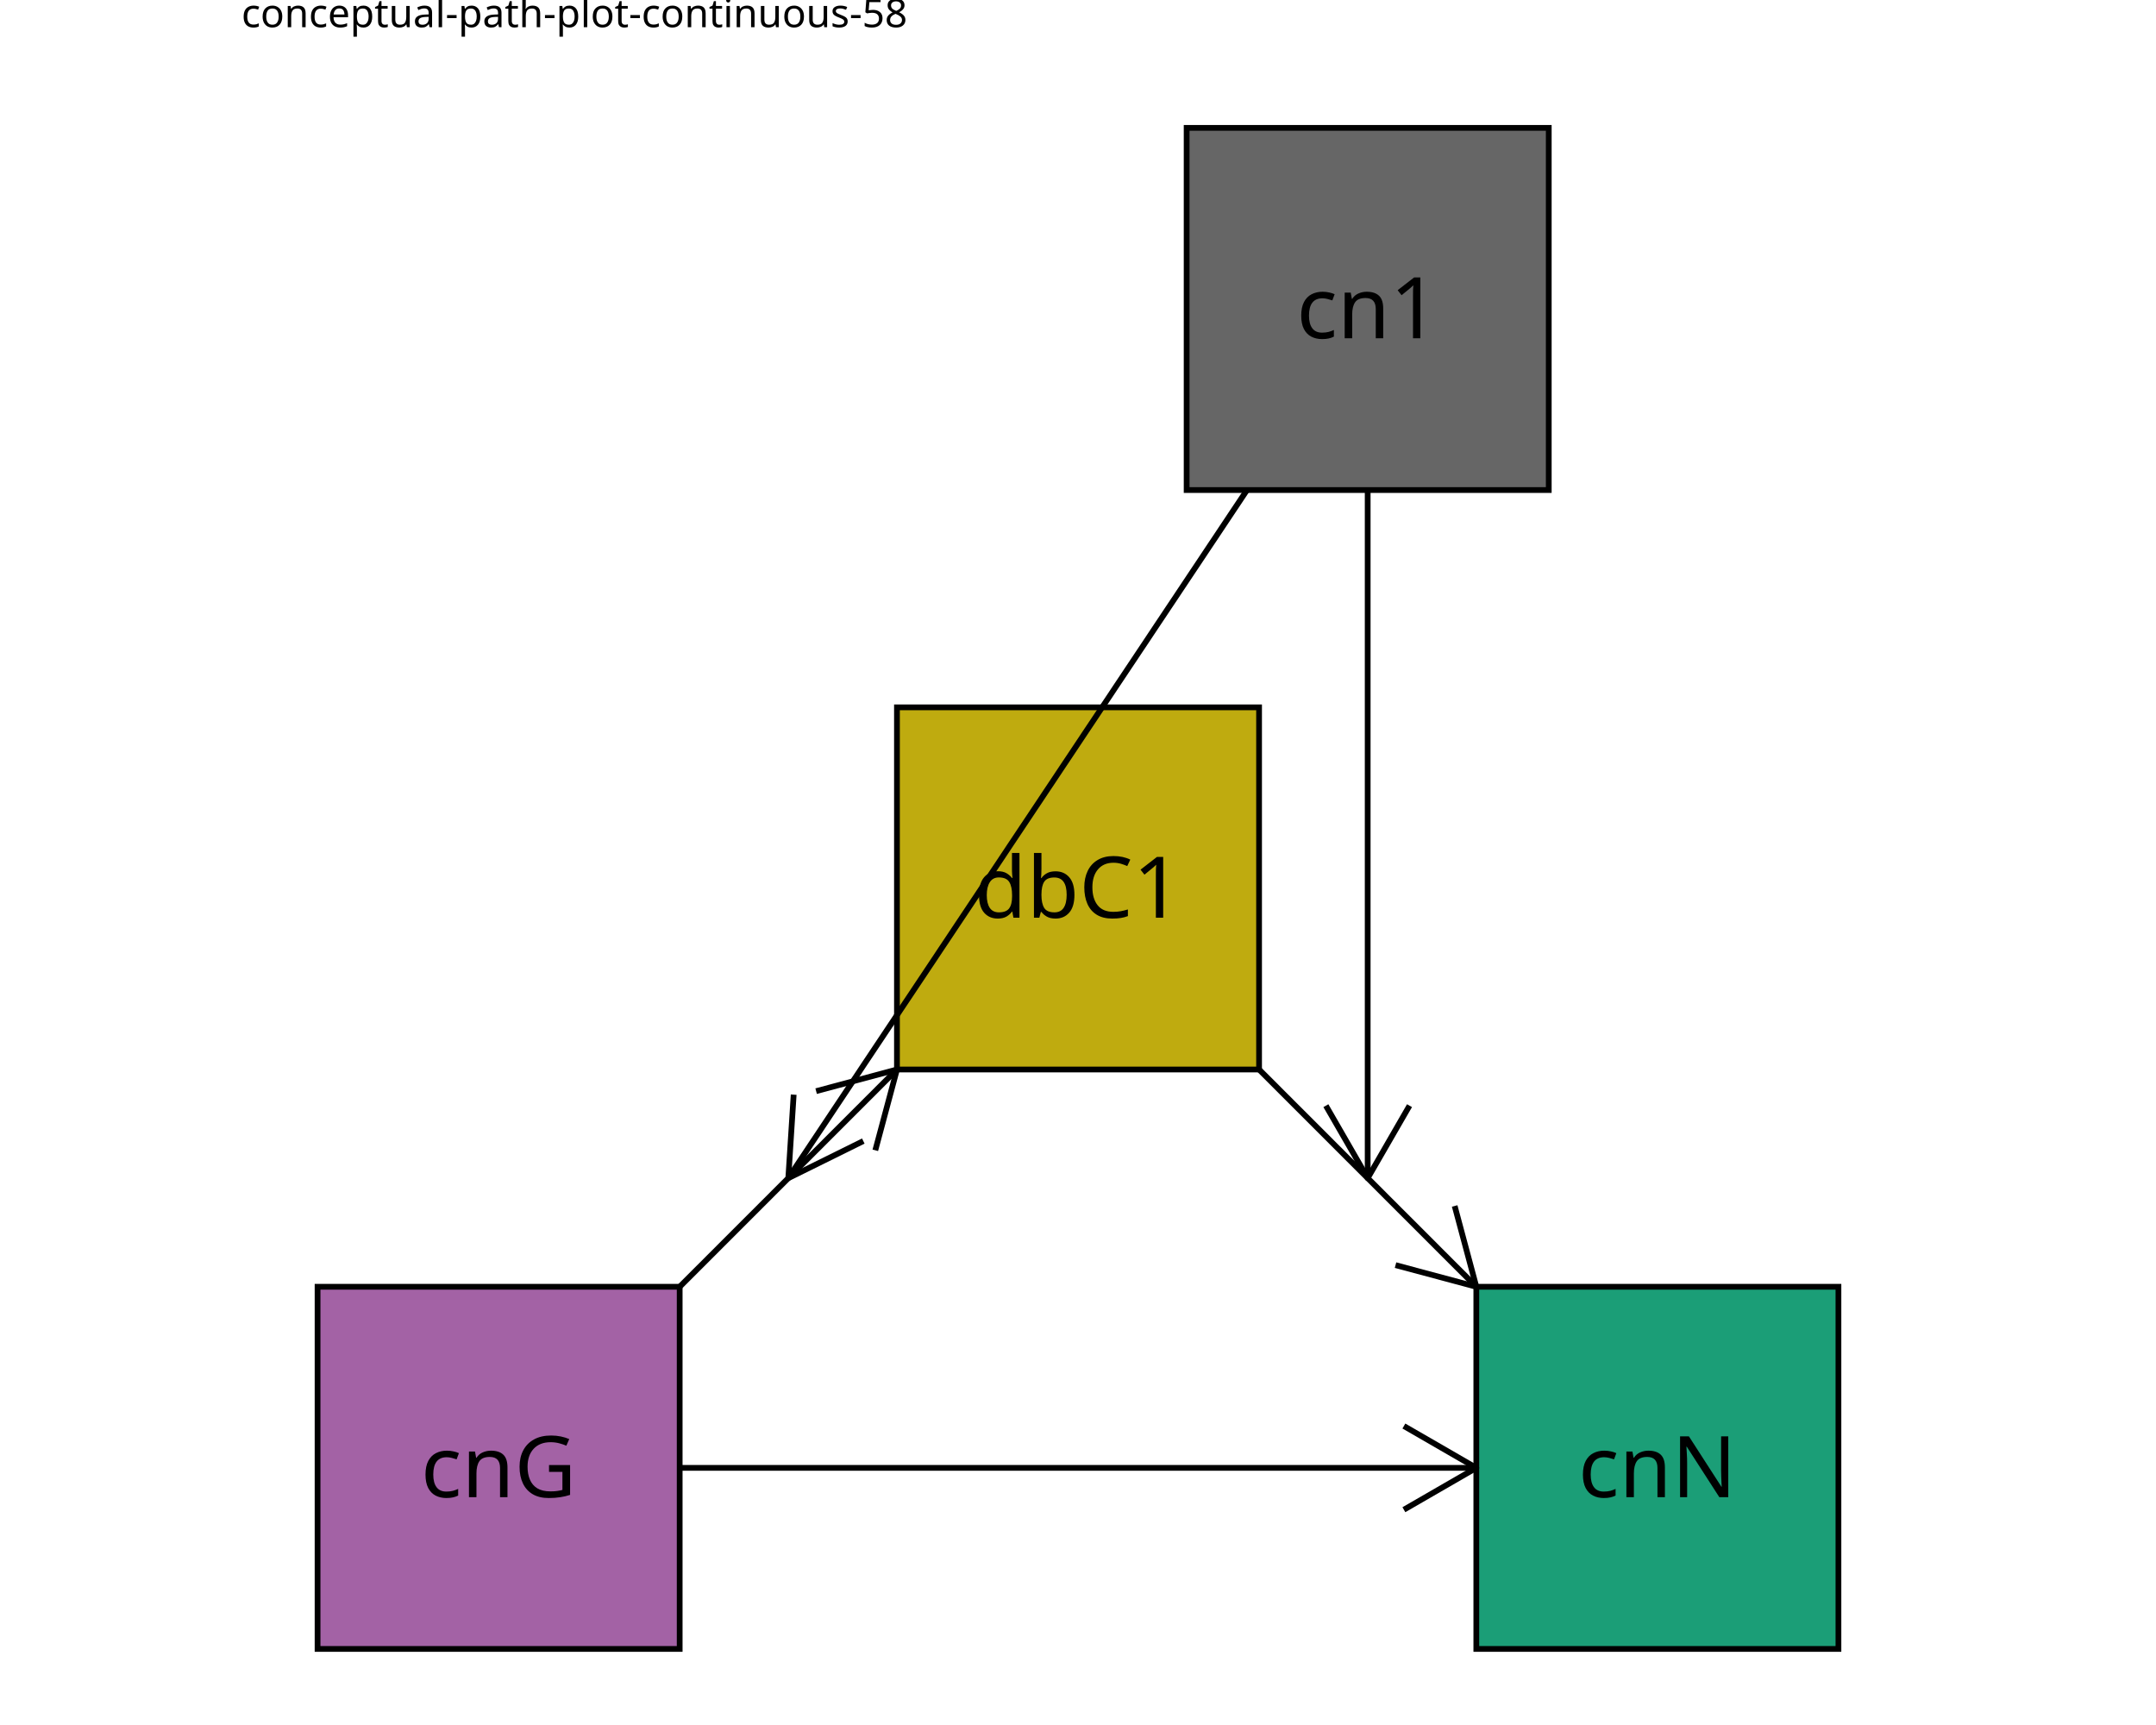
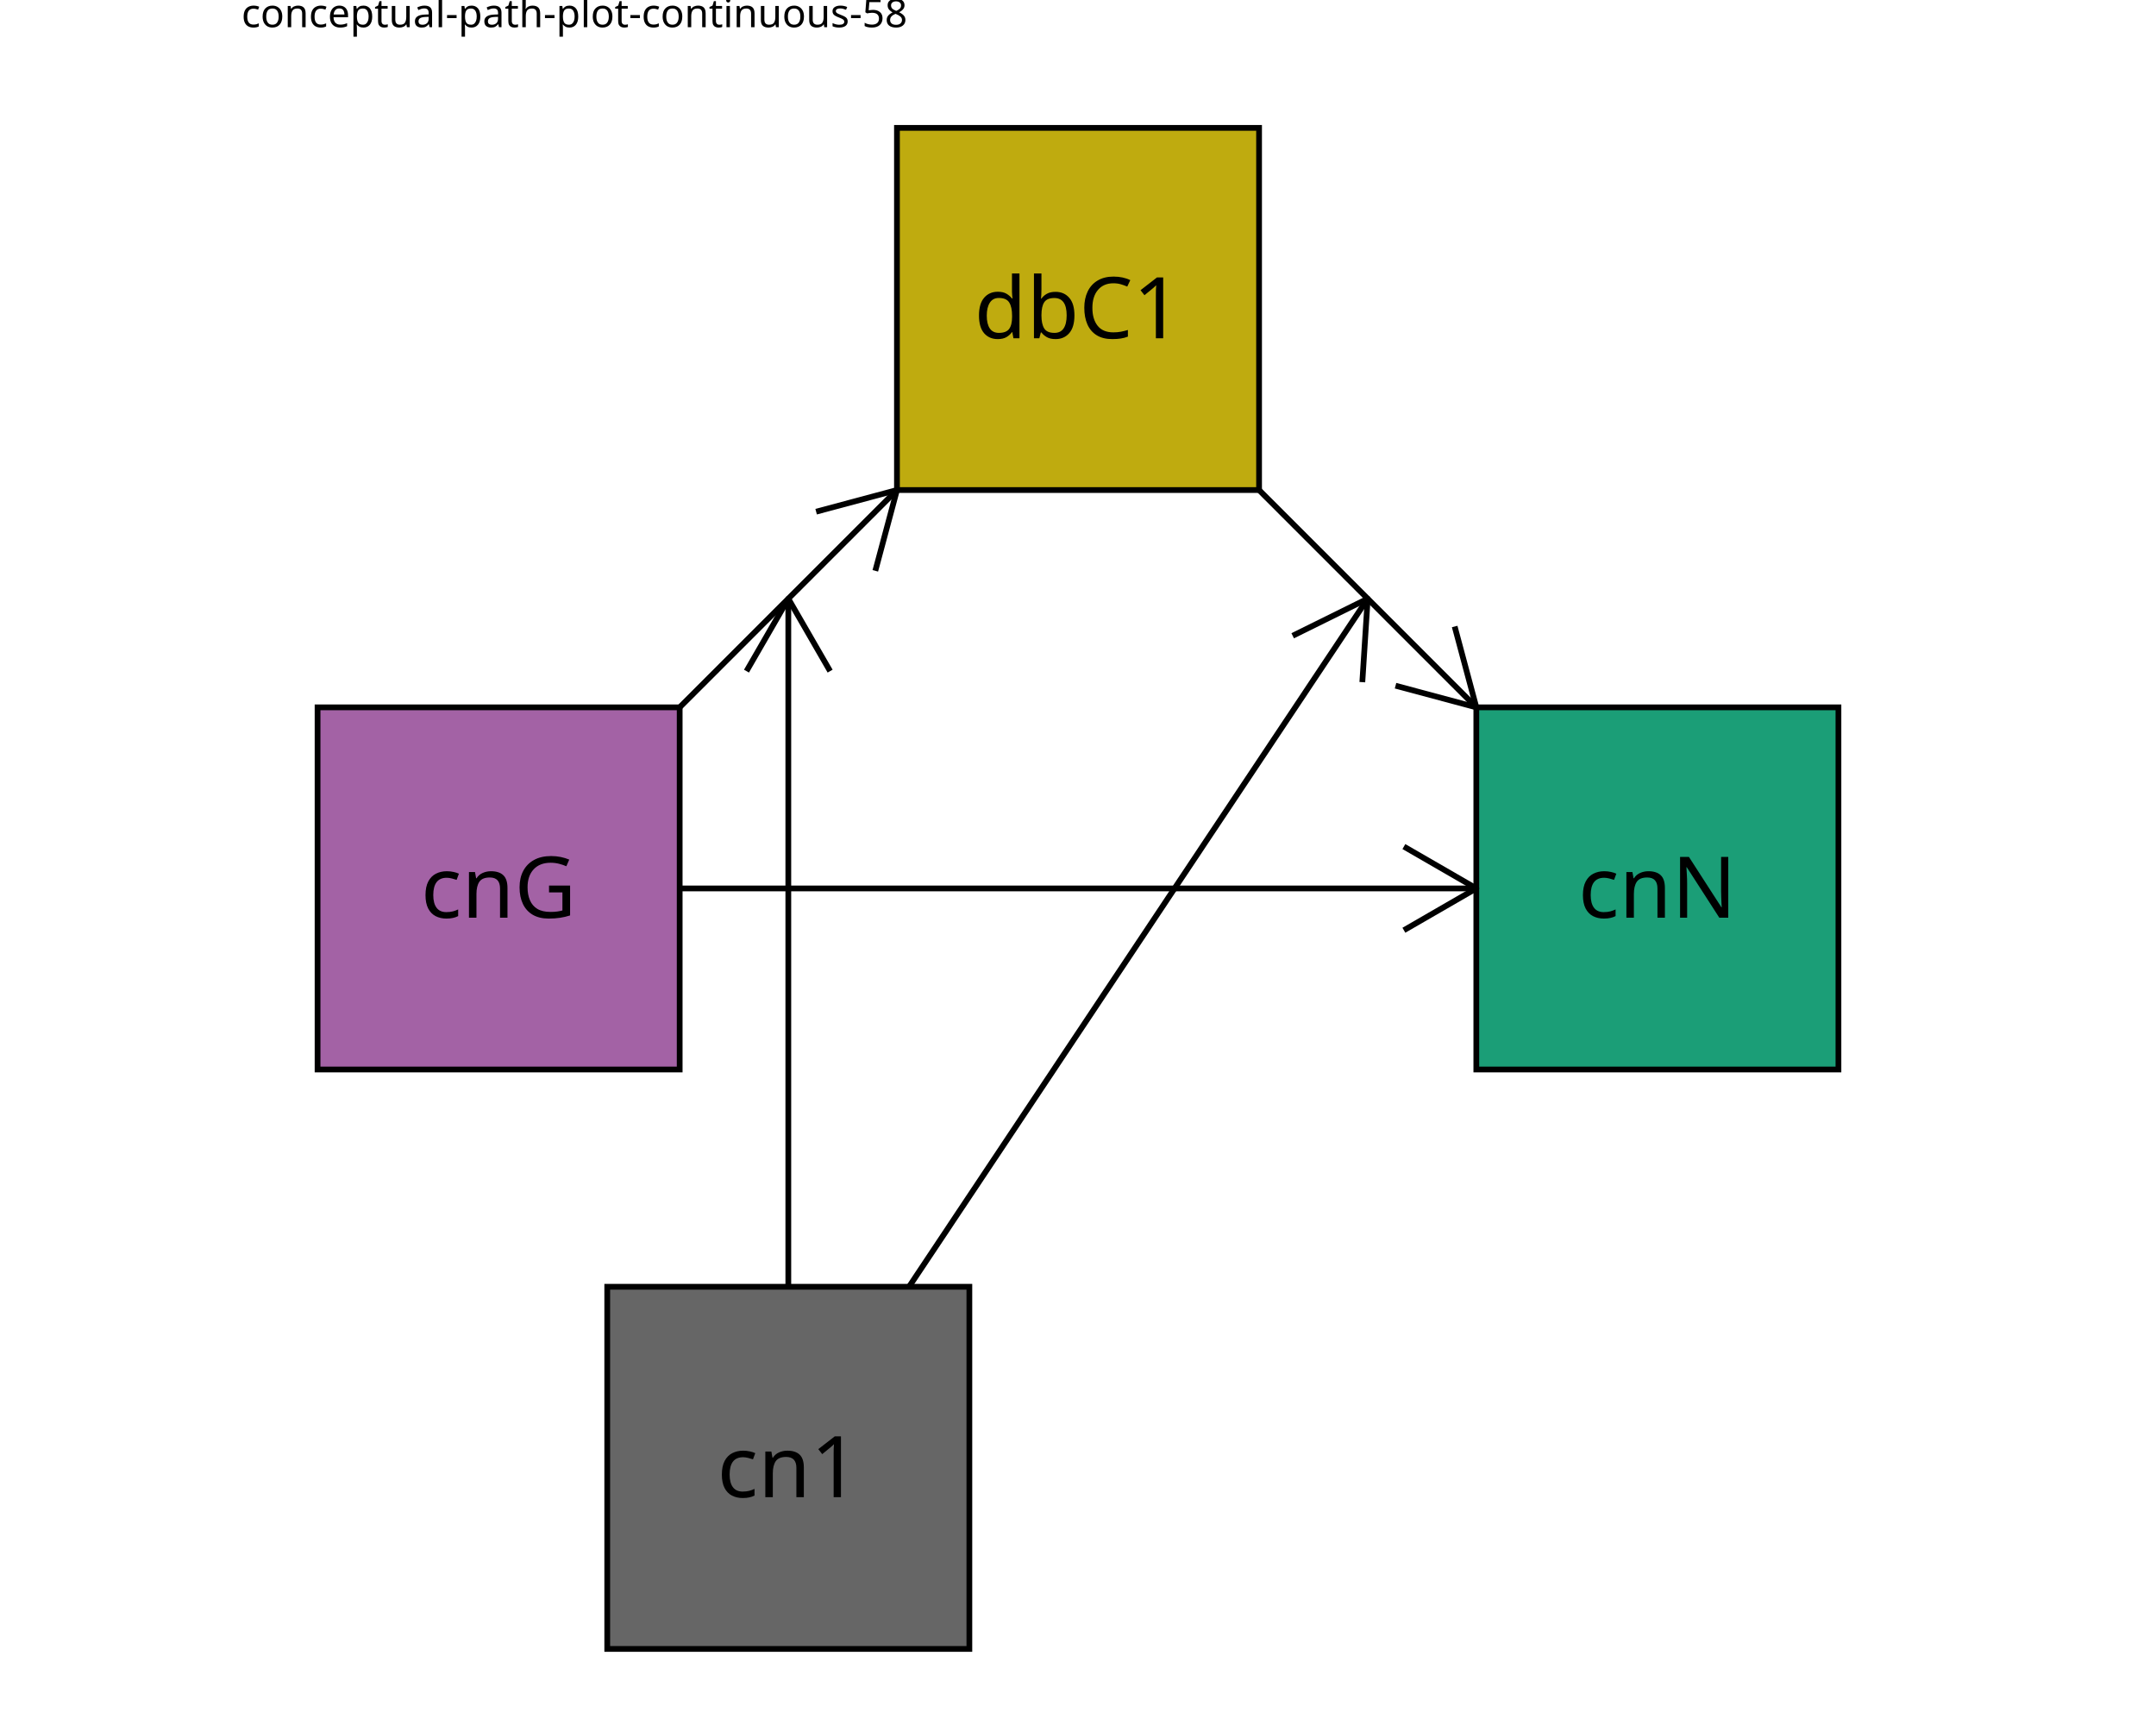
<svg xmlns="http://www.w3.org/2000/svg" class="svglite" data-engine-version="2.0" width="720.00pt" height="576.00pt" viewBox="0 0 720.00 576.00">
  <defs>
    <style type="text/css">
    .svglite line, .svglite polyline, .svglite polygon, .svglite path, .svglite rect, .svglite circle {
      fill: none;
      stroke: #000000;
      stroke-linecap: round;
      stroke-linejoin: round;
      stroke-miterlimit: 10.00;
    }
  </style>
  </defs>
  <rect width="100%" height="100%" style="stroke: none; fill: #FFFFFF;" />
  <defs>
    <clipPath id="cpMC4wMHw3MjAuMDB8MC4wMHw1NzYuMDA=">
      <rect x="0.00" y="0.00" width="720.00" height="576.00" />
    </clipPath>
  </defs>
  <g clip-path="url(#cpMC4wMHw3MjAuMDB8MC4wMHw1NzYuMDA=)">
</g>
  <defs>
    <clipPath id="cpODAuNjV8NjM5LjM1fDAuMDB8NTc2LjAw">
      <rect x="80.65" y="0.00" width="558.70" height="576.00" />
    </clipPath>
  </defs>
  <g clip-path="url(#cpODAuNjV8NjM5LjM1fDAuMDB8NTc2LjAw)">
    <rect x="80.65" y="0.00" width="558.70" height="576.00" style="stroke-width: 10.67; stroke: none;" />
  </g>
  <g clip-path="url(#cpMC4wMHw3MjAuMDB8MC4wMHw1NzYuMDA=)">
</g>
  <defs>
    <clipPath id="cpODAuNjV8NjM5LjM1fDE3LjMwfDU3Ni4wMA==">
      <rect x="80.65" y="17.30" width="558.70" height="558.70" />
    </clipPath>
  </defs>
  <g clip-path="url(#cpODAuNjV8NjM5LjM1fDE3LjMwfDU3Ni4wMA==)">
    <rect x="80.65" y="17.30" width="558.70" height="558.70" style="stroke-width: 10.67; stroke: none;" />
-     <rect x="106.05" y="429.67" width="120.93" height="120.93" style="stroke-width: 1.92; stroke-linecap: butt; stroke-linejoin: miter; fill: #A362A5;" />
-     <rect x="493.02" y="429.67" width="120.93" height="120.93" style="stroke-width: 1.92; stroke-linecap: butt; stroke-linejoin: miter; fill: #1B9E77;" />
-     <rect x="299.54" y="236.19" width="120.93" height="120.93" style="stroke-width: 1.92; stroke-linecap: butt; stroke-linejoin: miter; fill: #BFAB0F;" />
-     <rect x="396.28" y="42.70" width="120.93" height="120.93" style="stroke-width: 1.92; stroke-linecap: butt; stroke-linejoin: miter; fill: #666666;" />
-     <rect x="202.79" y="332.93" width="120.93" height="120.93" style="stroke-width: 1.92; stroke: none; stroke-linecap: butt; stroke-linejoin: miter;" />
-     <rect x="396.28" y="332.93" width="120.93" height="120.93" style="stroke-width: 1.92; stroke: none; stroke-linecap: butt; stroke-linejoin: miter;" />
-     <polyline points="226.98,490.14 229.05,490.14 232.96,490.14 236.87,490.14 240.78,490.14 244.69,490.14 248.60,490.14 252.51,490.14 256.42,490.14 260.32,490.14 264.23,490.14 268.14,490.14 272.05,490.14 275.96,490.14 279.87,490.14 283.78,490.14 287.69,490.14 291.60,490.14 295.50,490.14 299.41,490.14 303.32,490.14 307.23,490.14 311.14,490.14 315.05,490.14 318.96,490.14 322.87,490.14 326.77,490.14 330.68,490.14 334.59,490.14 338.50,490.14 342.41,490.14 346.32,490.14 350.23,490.14 354.14,490.14 358.05,490.14 361.95,490.14 365.86,490.14 369.77,490.14 373.68,490.14 377.59,490.14 381.50,490.14 385.41,490.14 389.32,490.14 393.23,490.14 397.13,490.14 401.04,490.14 404.95,490.14 408.86,490.14 412.77,490.14 416.68,490.14 420.59,490.14 424.50,490.14 428.40,490.14 432.31,490.14 436.22,490.14 440.13,490.14 444.04,490.14 447.95,490.14 451.86,490.14 455.77,490.14 459.68,490.14 463.58,490.14 467.49,490.14 471.40,490.14 475.31,490.14 479.22,490.14 483.13,490.14 487.04,490.14 490.95,490.14 493.02,490.14 " style="stroke-width: 1.92; stroke-linecap: butt;" />
-     <polyline points="468.83,504.11 493.02,490.14 468.83,476.17 " style="stroke-width: 1.92; stroke-linecap: butt;" />
-     <polyline points="226.98,429.67 227.10,429.55 229.05,427.60 231.01,425.64 232.96,423.69 234.92,421.74 236.87,419.78 238.83,417.83 240.78,415.87 242.73,413.92 244.69,411.96 246.64,410.01 248.60,408.05 250.55,406.10 252.51,404.15 254.46,402.19 256.42,400.24 258.37,398.28 260.32,396.33 262.28,394.37 264.23,392.42 266.19,390.46 268.14,388.51 270.10,386.56 272.05,384.60 274.01,382.65 275.96,380.69 277.91,378.74 279.87,376.78 281.82,374.83 283.78,372.87 285.73,370.92 287.69,368.97 289.64,367.01 291.60,365.06 293.55,363.10 295.50,361.15 297.46,359.19 299.41,357.24 299.54,357.12 " style="stroke-width: 1.92; stroke-linecap: butt;" />
-     <polyline points="292.31,384.10 299.54,357.12 272.55,364.35 " style="stroke-width: 1.92; stroke-linecap: butt;" />
-     <polyline points="420.46,357.12 420.59,357.24 422.54,359.19 424.50,361.15 426.45,363.10 428.40,365.06 430.36,367.01 432.31,368.97 434.27,370.92 436.22,372.87 438.18,374.83 440.13,376.78 442.09,378.74 444.04,380.69 445.99,382.65 447.95,384.60 449.90,386.56 451.86,388.51 453.81,390.46 455.77,392.42 457.72,394.37 459.68,396.33 461.63,398.28 463.58,400.24 465.54,402.19 467.49,404.15 469.45,406.10 471.40,408.05 473.36,410.01 475.31,411.96 477.27,413.92 479.22,415.87 481.17,417.83 483.13,419.78 485.08,421.74 487.04,423.69 488.99,425.64 490.95,427.60 492.90,429.55 493.02,429.67 " style="stroke-width: 1.92; stroke-linecap: butt;" />
-     <polyline points="466.04,422.44 493.02,429.67 485.79,402.69 " style="stroke-width: 1.92; stroke-linecap: butt;" />
-     <polyline points="416.43,163.63 415.70,164.73 413.75,167.66 411.79,170.59 409.84,173.52 407.88,176.46 405.93,179.39 403.97,182.32 402.02,185.25 400.07,188.18 398.11,191.11 396.16,194.04 394.20,196.98 392.25,199.91 390.29,202.84 388.34,205.77 386.38,208.70 384.43,211.63 382.48,214.57 380.52,217.50 378.57,220.43 376.61,223.36 374.66,226.29 372.70,229.22 370.75,232.16 368.79,235.09 366.84,238.02 364.89,240.95 362.93,243.88 360.98,246.81 359.02,249.75 357.07,252.68 355.11,255.61 353.16,258.54 351.21,261.47 349.25,264.40 347.30,267.34 345.34,270.27 343.39,273.20 341.43,276.13 339.48,279.06 337.52,281.99 335.57,284.93 333.62,287.86 331.66,290.79 329.71,293.72 327.75,296.65 325.80,299.58 323.84,302.52 321.89,305.45 319.93,308.38 317.98,311.31 316.03,314.24 314.07,317.17 312.12,320.11 310.16,323.04 308.21,325.97 306.25,328.90 304.30,331.83 302.34,334.76 300.39,337.69 298.44,340.63 296.48,343.56 294.53,346.49 292.57,349.42 290.62,352.35 288.66,355.28 286.71,358.22 284.75,361.15 282.80,364.08 280.85,367.01 278.89,369.94 276.94,372.87 274.98,375.81 273.03,378.74 271.07,381.67 269.12,384.60 267.16,387.53 265.21,390.46 263.26,393.40 " style="stroke-width: 1.92; stroke-linecap: butt;" />
-     <polyline points="265.05,365.52 263.26,393.40 288.30,381.01 " style="stroke-width: 1.92; stroke-linecap: butt;" />
-     <polyline points="456.74,163.63 456.74,164.73 456.74,167.66 456.74,170.59 456.74,173.52 456.74,176.46 456.74,179.39 456.74,182.32 456.74,185.25 456.74,188.18 456.74,191.11 456.74,194.04 456.74,196.98 456.74,199.91 456.74,202.84 456.74,205.77 456.74,208.70 456.74,211.63 456.74,214.57 456.74,217.50 456.74,220.43 456.74,223.36 456.74,226.29 456.74,229.22 456.74,232.16 456.74,235.09 456.74,238.02 456.74,240.95 456.74,243.88 456.74,246.81 456.74,249.75 456.74,252.68 456.74,255.61 456.74,258.54 456.74,261.47 456.74,264.40 456.74,267.34 456.74,270.27 456.74,273.20 456.74,276.13 456.74,279.06 456.74,281.99 456.74,284.93 456.74,287.86 456.74,290.79 456.74,293.72 456.74,296.65 456.74,299.58 456.74,302.52 456.74,305.45 456.74,308.38 456.74,311.31 456.74,314.24 456.74,317.17 456.74,320.11 456.74,323.04 456.74,325.97 456.74,328.90 456.74,331.83 456.74,334.76 456.74,337.69 456.74,340.63 456.74,343.56 456.74,346.49 456.74,349.42 456.74,352.35 456.74,355.28 456.74,358.22 456.74,361.15 456.74,364.08 456.74,367.01 456.74,369.94 456.74,372.87 456.74,375.81 456.74,378.74 456.74,381.67 456.74,384.60 456.74,387.53 456.74,390.46 456.74,393.40 " style="stroke-width: 1.92; stroke-linecap: butt;" />
-     <polyline points="442.78,369.20 456.74,393.40 470.71,369.20 " style="stroke-width: 1.92; stroke-linecap: butt;" />
-     <text x="166.51" y="499.93" text-anchor="middle" style="font-size: 28.45px; font-family: sans;" textLength="52.21px" lengthAdjust="spacingAndGlyphs">cnG</text>
-     <text x="553.49" y="499.93" text-anchor="middle" style="font-size: 28.45px; font-family: sans;" textLength="50.62px" lengthAdjust="spacingAndGlyphs">cnN</text>
-     <text x="360.00" y="306.44" text-anchor="middle" style="font-size: 28.45px; font-family: sans;" textLength="68.03px" lengthAdjust="spacingAndGlyphs">dbC1</text>
-     <text x="456.74" y="112.95" text-anchor="middle" style="font-size: 28.45px; font-family: sans;" textLength="45.89px" lengthAdjust="spacingAndGlyphs">cn1</text>
+     <rect x="106.05" y="236.19" width="120.93" height="120.93" style="stroke-width: 1.92; stroke-linecap: butt; stroke-linejoin: miter; fill: #A362A5;" />
+     <rect x="493.02" y="236.19" width="120.93" height="120.93" style="stroke-width: 1.92; stroke-linecap: butt; stroke-linejoin: miter; fill: #1B9E77;" />
+     <rect x="299.54" y="42.70" width="120.93" height="120.93" style="stroke-width: 1.92; stroke-linecap: butt; stroke-linejoin: miter; fill: #BFAB0F;" />
+     <rect x="202.79" y="429.67" width="120.93" height="120.93" style="stroke-width: 1.92; stroke-linecap: butt; stroke-linejoin: miter; fill: #666666;" />
+     <rect x="202.79" y="139.44" width="120.93" height="120.93" style="stroke-width: 1.92; stroke: none; stroke-linecap: butt; stroke-linejoin: miter;" />
+     <rect x="396.28" y="139.44" width="120.93" height="120.93" style="stroke-width: 1.92; stroke: none; stroke-linecap: butt; stroke-linejoin: miter;" />
+     <polyline points="226.98,296.65 229.05,296.65 232.96,296.65 236.87,296.65 240.78,296.65 244.69,296.65 248.60,296.65 252.51,296.65 256.42,296.65 260.32,296.65 264.23,296.65 268.14,296.65 272.05,296.65 275.96,296.65 279.87,296.65 283.78,296.65 287.69,296.65 291.60,296.65 295.50,296.65 299.41,296.65 303.32,296.65 307.23,296.65 311.14,296.65 315.05,296.65 318.96,296.65 322.87,296.65 326.77,296.65 330.68,296.65 334.59,296.65 338.50,296.65 342.41,296.65 346.32,296.65 350.23,296.65 354.14,296.65 358.05,296.65 361.95,296.65 365.86,296.65 369.77,296.65 373.68,296.65 377.59,296.65 381.50,296.65 385.41,296.65 389.32,296.65 393.23,296.65 397.13,296.65 401.04,296.65 404.95,296.65 408.86,296.65 412.77,296.65 416.68,296.65 420.59,296.65 424.50,296.65 428.40,296.65 432.31,296.65 436.22,296.65 440.13,296.65 444.04,296.65 447.95,296.65 451.86,296.65 455.77,296.65 459.68,296.65 463.58,296.65 467.49,296.65 471.40,296.65 475.31,296.65 479.22,296.65 483.13,296.65 487.04,296.65 490.95,296.65 493.02,296.65 " style="stroke-width: 1.92; stroke-linecap: butt;" />
+     <polyline points="468.83,310.62 493.02,296.65 468.83,282.68 " style="stroke-width: 1.92; stroke-linecap: butt;" />
+     <polyline points="226.98,236.19 227.10,236.06 229.05,234.11 231.01,232.16 232.96,230.20 234.92,228.25 236.87,226.29 238.83,224.34 240.78,222.38 242.73,220.43 244.69,218.48 246.64,216.52 248.60,214.57 250.55,212.61 252.51,210.66 254.46,208.70 256.42,206.75 258.37,204.79 260.32,202.84 262.28,200.89 264.23,198.93 266.19,196.98 268.14,195.02 270.10,193.07 272.05,191.11 274.01,189.16 275.96,187.20 277.91,185.25 279.87,183.30 281.82,181.34 283.78,179.39 285.73,177.43 287.69,175.48 289.64,173.52 291.60,171.57 293.55,169.61 295.50,167.66 297.46,165.71 299.41,163.75 299.54,163.63 " style="stroke-width: 1.92; stroke-linecap: butt;" />
+     <polyline points="292.31,190.61 299.54,163.63 272.55,170.86 " style="stroke-width: 1.92; stroke-linecap: butt;" />
+     <polyline points="420.46,163.63 420.59,163.75 422.54,165.71 424.50,167.66 426.45,169.61 428.40,171.57 430.36,173.52 432.31,175.48 434.27,177.43 436.22,179.39 438.18,181.34 440.13,183.30 442.09,185.25 444.04,187.20 445.99,189.16 447.95,191.11 449.90,193.07 451.86,195.02 453.81,196.98 455.77,198.93 457.72,200.89 459.68,202.84 461.63,204.79 463.58,206.75 465.54,208.70 467.49,210.66 469.45,212.61 471.40,214.57 473.36,216.52 475.31,218.48 477.27,220.43 479.22,222.38 481.17,224.34 483.13,226.29 485.08,228.25 487.04,230.20 488.99,232.16 490.95,234.11 492.90,236.06 493.02,236.19 " style="stroke-width: 1.92; stroke-linecap: butt;" />
+     <polyline points="466.04,228.96 493.02,236.19 485.79,209.20 " style="stroke-width: 1.92; stroke-linecap: butt;" />
+     <polyline points="263.26,429.67 263.26,428.58 263.26,425.64 263.26,422.71 263.26,419.78 263.26,416.85 263.26,413.92 263.26,410.99 263.26,408.05 263.26,405.12 263.26,402.19 263.26,399.26 263.26,396.33 263.26,393.40 263.26,390.46 263.26,387.53 263.26,384.60 263.26,381.67 263.26,378.74 263.26,375.81 263.26,372.87 263.26,369.94 263.26,367.01 263.26,364.08 263.26,361.15 263.26,358.22 263.26,355.28 263.26,352.35 263.26,349.42 263.26,346.49 263.26,343.56 263.26,340.63 263.26,337.69 263.26,334.76 263.26,331.83 263.26,328.90 263.26,325.97 263.26,323.04 263.26,320.11 263.26,317.17 263.26,314.24 263.26,311.31 263.26,308.38 263.26,305.45 263.26,302.52 263.26,299.58 263.26,296.65 263.26,293.72 263.26,290.79 263.26,287.86 263.26,284.93 263.26,281.99 263.26,279.06 263.26,276.13 263.26,273.20 263.26,270.27 263.26,267.34 263.26,264.40 263.26,261.47 263.26,258.54 263.26,255.61 263.26,252.68 263.26,249.75 263.26,246.81 263.26,243.88 263.26,240.95 263.26,238.02 263.26,235.09 263.26,232.16 263.26,229.22 263.26,226.29 263.26,223.36 263.26,220.43 263.26,217.50 263.26,214.57 263.26,211.63 263.26,208.70 263.26,205.77 263.26,202.84 263.26,199.91 " style="stroke-width: 1.92; stroke-linecap: butt;" />
+     <polyline points="277.22,224.10 263.26,199.91 249.29,224.10 " style="stroke-width: 1.92; stroke-linecap: butt;" />
+     <polyline points="303.57,429.67 304.30,428.58 306.25,425.64 308.21,422.71 310.16,419.78 312.12,416.85 314.07,413.92 316.03,410.99 317.98,408.05 319.93,405.12 321.89,402.19 323.84,399.26 325.80,396.33 327.75,393.40 329.71,390.46 331.66,387.53 333.62,384.60 335.57,381.67 337.52,378.74 339.48,375.81 341.43,372.87 343.39,369.94 345.34,367.01 347.30,364.08 349.25,361.15 351.21,358.22 353.16,355.28 355.11,352.35 357.07,349.42 359.02,346.49 360.98,343.56 362.93,340.63 364.89,337.69 366.84,334.76 368.79,331.83 370.75,328.90 372.70,325.97 374.66,323.04 376.61,320.11 378.57,317.17 380.52,314.24 382.48,311.31 384.43,308.38 386.38,305.45 388.34,302.52 390.29,299.58 392.25,296.65 394.20,293.72 396.16,290.79 398.11,287.86 400.07,284.93 402.02,281.99 403.97,279.06 405.93,276.13 407.88,273.20 409.84,270.27 411.79,267.34 413.75,264.40 415.70,261.47 417.66,258.54 419.61,255.61 421.56,252.68 423.52,249.75 425.47,246.81 427.43,243.88 429.38,240.95 431.34,238.02 433.29,235.09 435.25,232.16 437.20,229.22 439.15,226.29 441.11,223.36 443.06,220.43 445.02,217.50 446.97,214.57 448.93,211.63 450.88,208.70 452.84,205.77 454.79,202.84 456.74,199.91 " style="stroke-width: 1.92; stroke-linecap: butt;" />
+     <polyline points="454.95,227.78 456.74,199.91 431.70,212.29 " style="stroke-width: 1.92; stroke-linecap: butt;" />
+     <text x="166.51" y="306.44" text-anchor="middle" style="font-size: 28.45px; font-family: sans;" textLength="52.21px" lengthAdjust="spacingAndGlyphs">cnG</text>
+     <text x="553.49" y="306.44" text-anchor="middle" style="font-size: 28.45px; font-family: sans;" textLength="50.62px" lengthAdjust="spacingAndGlyphs">cnN</text>
+     <text x="360.00" y="112.95" text-anchor="middle" style="font-size: 28.45px; font-family: sans;" textLength="68.03px" lengthAdjust="spacingAndGlyphs">dbC1</text>
+     <text x="263.26" y="499.93" text-anchor="middle" style="font-size: 28.45px; font-family: sans;" textLength="45.89px" lengthAdjust="spacingAndGlyphs">cn1</text>
  </g>
  <g clip-path="url(#cpMC4wMHw3MjAuMDB8MC4wMHw1NzYuMDA=)">
    <text x="80.65" y="9.08" style="font-size: 13.20px; font-family: sans;" textLength="206.96px" lengthAdjust="spacingAndGlyphs">conceptual-path-plot-continuous-58</text>
  </g>
</svg>
